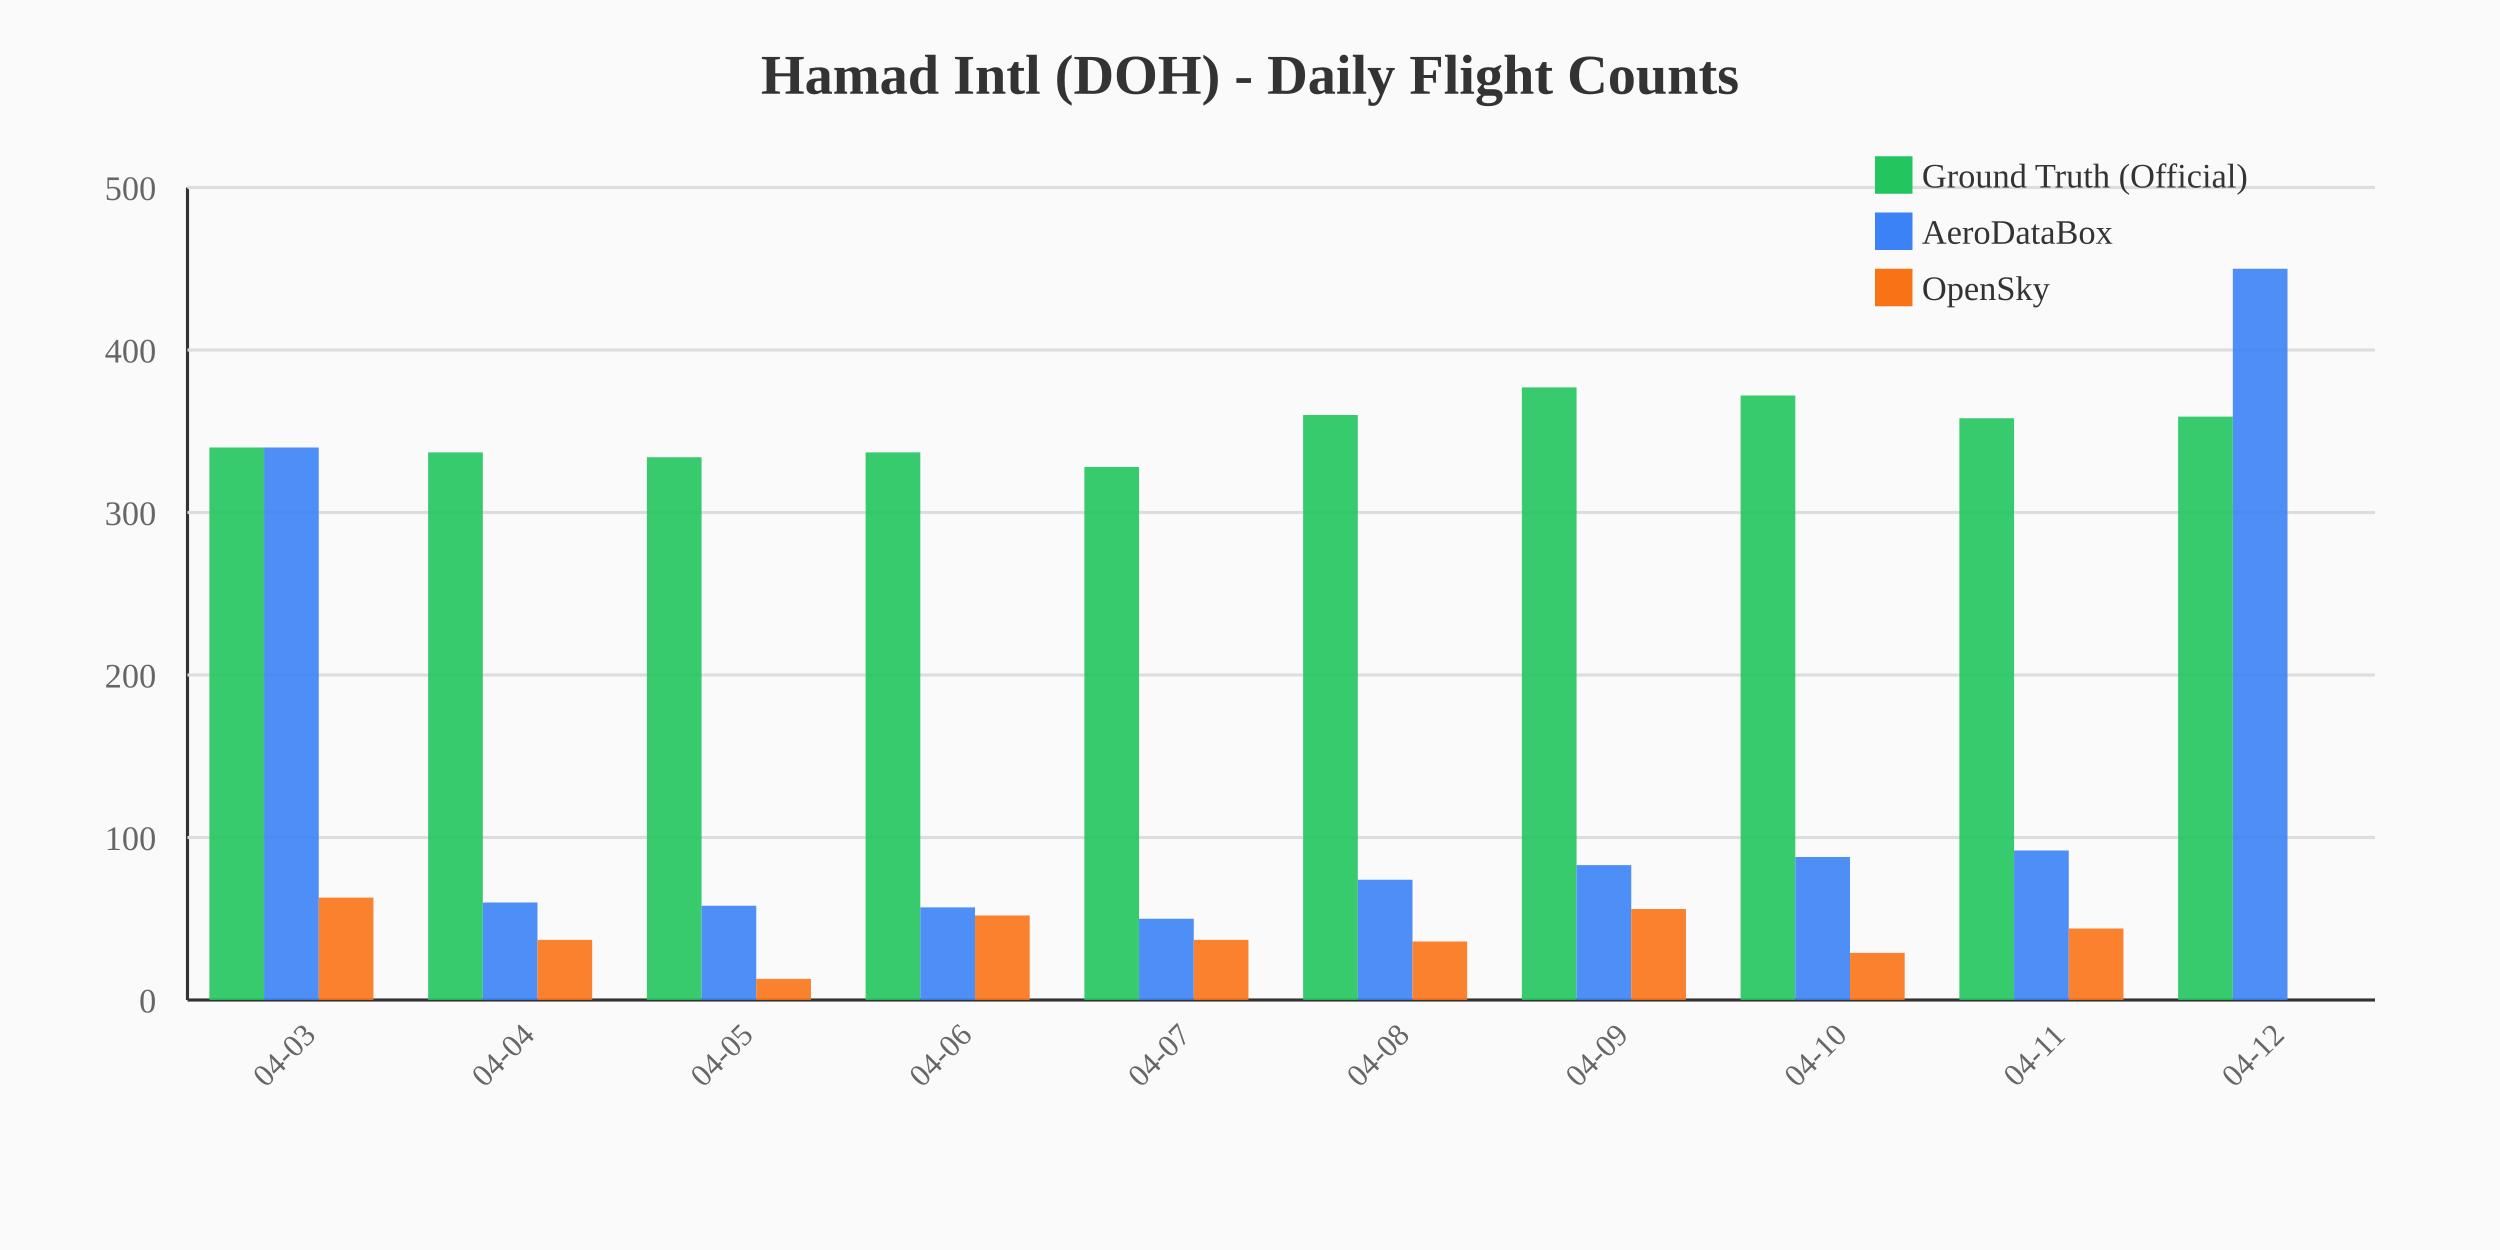
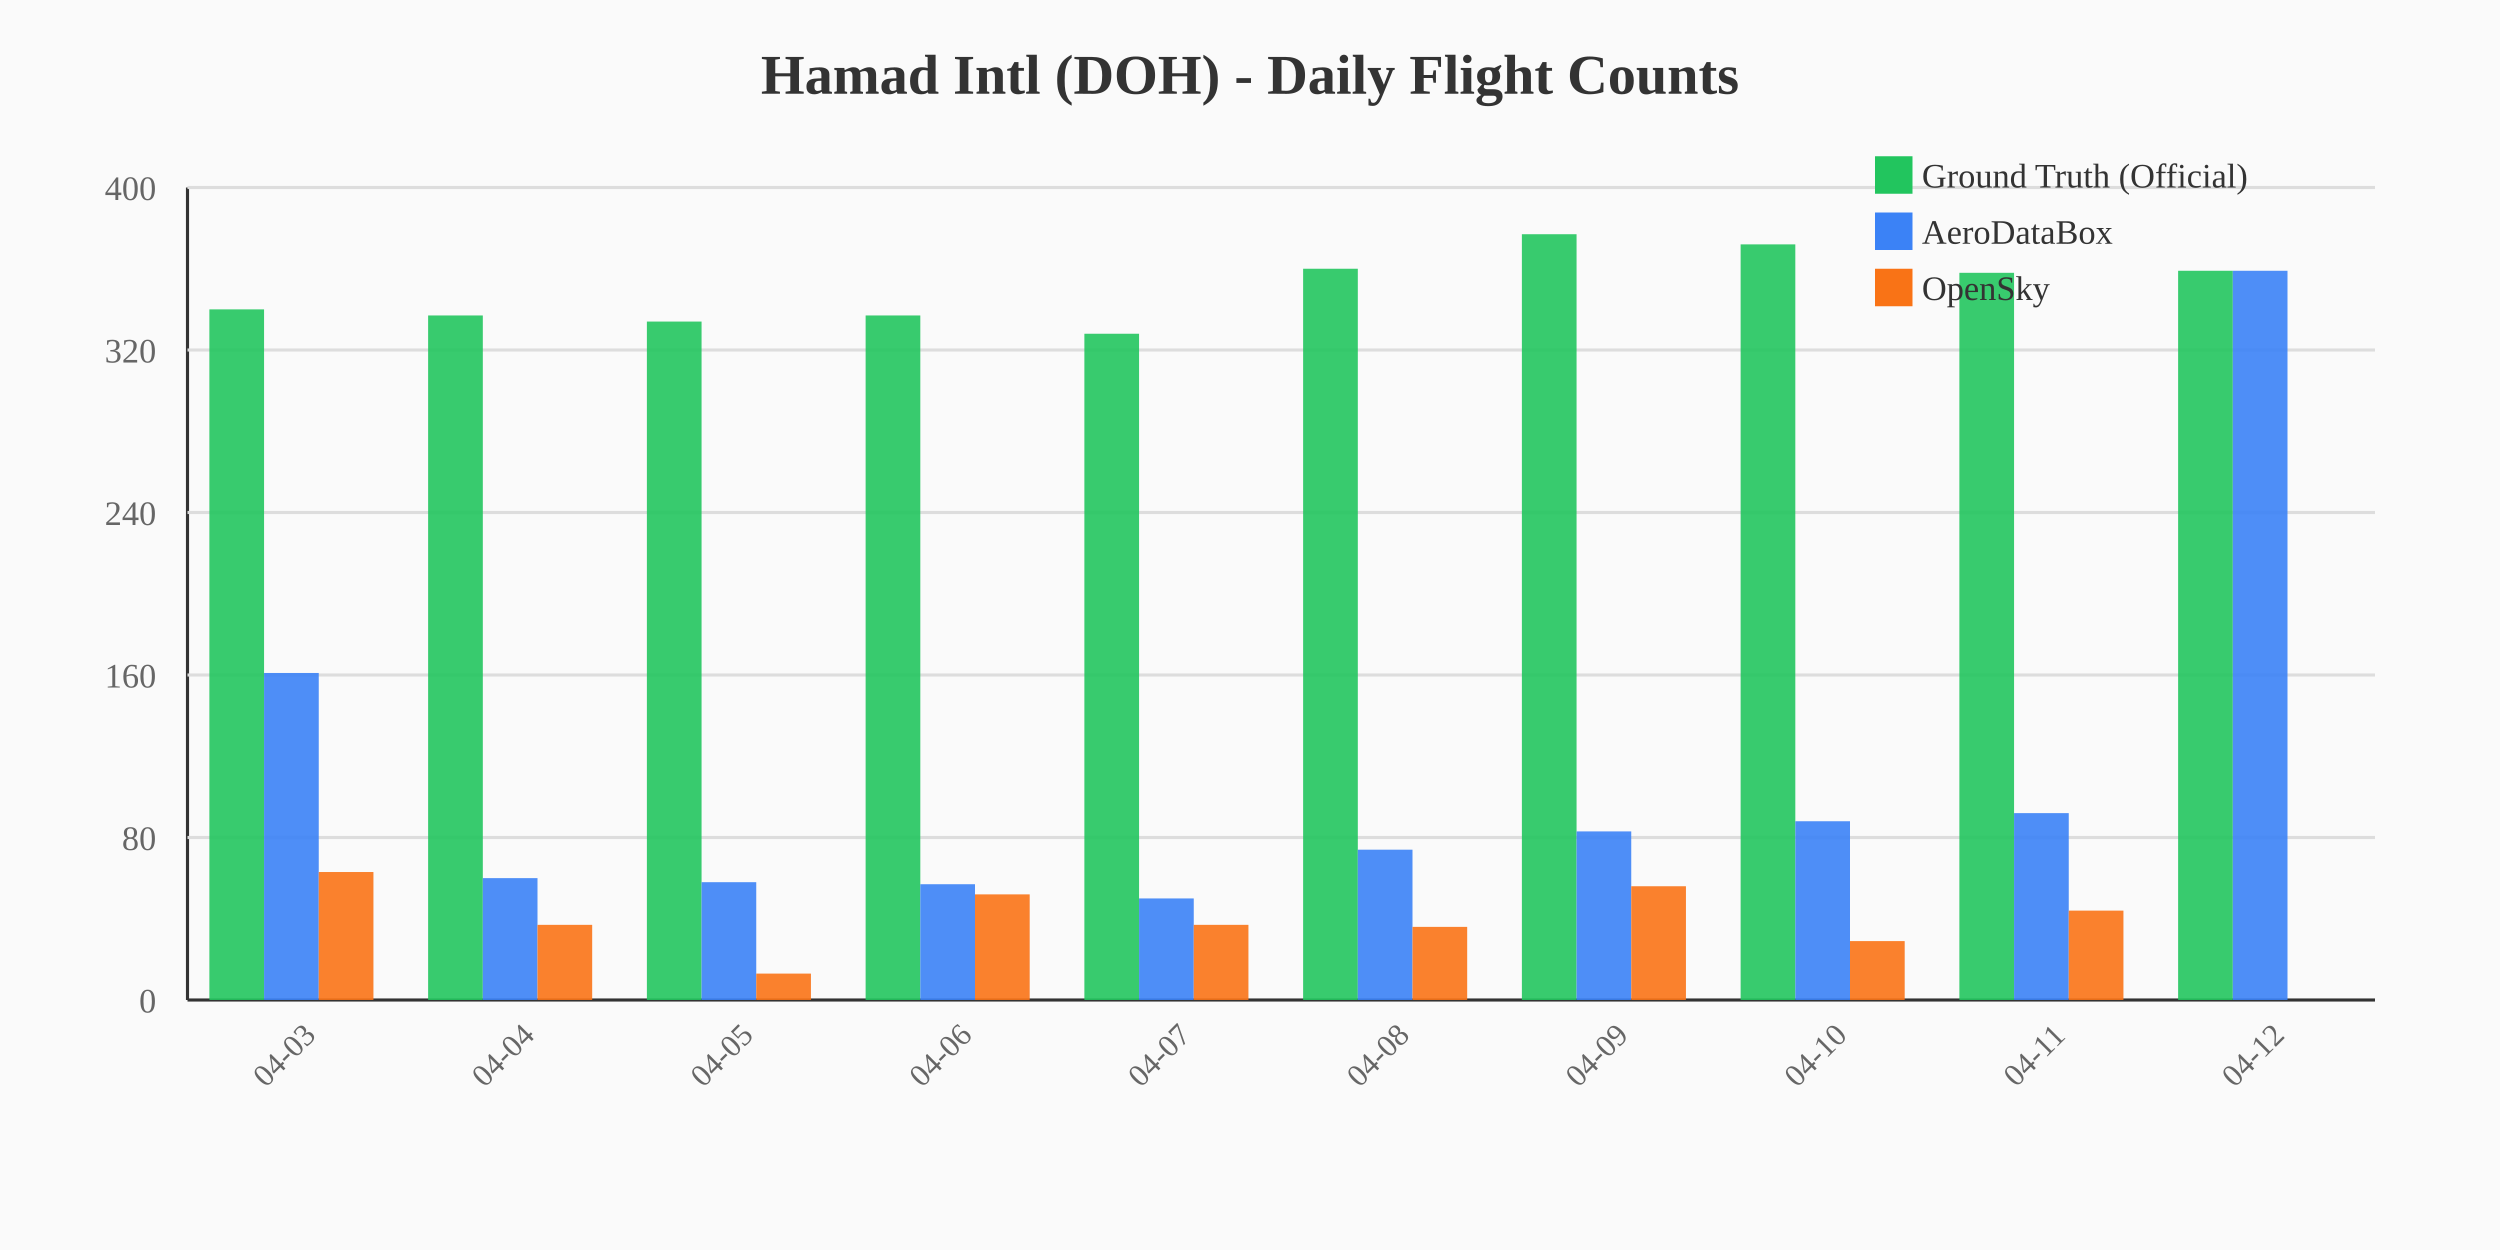
<svg xmlns="http://www.w3.org/2000/svg" width="800" height="400">
  <rect width="800" height="400" fill="#fafafa" />
  <text x="400" y="30" text-anchor="middle" font-size="18" font-weight="bold" fill="#333">Hamad Intl (DOH) - Daily Flight Counts</text>
  <line x1="60" y1="60" x2="60" y2="320" stroke="#333" stroke-width="1" />
  <text x="50" y="324" text-anchor="end" font-size="11" fill="#666">0</text>
-   <text x="50" y="272" text-anchor="end" font-size="11" fill="#666">100</text>
+   <text x="50" y="272" text-anchor="end" font-size="11" fill="#666">80</text>
  <line x1="60" y1="268" x2="760" y2="268" stroke="#ddd" stroke-width="1" />
-   <text x="50" y="220" text-anchor="end" font-size="11" fill="#666">200</text>
+   <text x="50" y="220" text-anchor="end" font-size="11" fill="#666">160</text>
  <line x1="60" y1="216" x2="760" y2="216" stroke="#ddd" stroke-width="1" />
-   <text x="50" y="168" text-anchor="end" font-size="11" fill="#666">300</text>
+   <text x="50" y="168" text-anchor="end" font-size="11" fill="#666">240</text>
  <line x1="60" y1="164" x2="760" y2="164" stroke="#ddd" stroke-width="1" />
-   <text x="50" y="116" text-anchor="end" font-size="11" fill="#666">400</text>
+   <text x="50" y="116" text-anchor="end" font-size="11" fill="#666">320</text>
  <line x1="60" y1="112" x2="760" y2="112" stroke="#ddd" stroke-width="1" />
-   <text x="50" y="64" text-anchor="end" font-size="11" fill="#666">500</text>
+   <text x="50" y="64" text-anchor="end" font-size="11" fill="#666">400</text>
  <line x1="60" y1="60" x2="760" y2="60" stroke="#ddd" stroke-width="1" />
  <line x1="60" y1="320" x2="760" y2="320" stroke="#333" stroke-width="1" />
-   <rect x="67" y="143.2" width="17.5" height="176.8" fill="#22c55e" opacity="0.9" />
-   <rect x="84.5" y="143.2" width="17.5" height="176.8" fill="#3b82f6" opacity="0.9" />
-   <rect x="102" y="287.24" width="17.5" height="32.76" fill="#f97316" opacity="0.9" />
+   <rect x="67" y="99" width="17.5" height="221" fill="#22c55e" opacity="0.9" />
+   <rect x="84.5" y="215.35" width="17.5" height="104.65" fill="#3b82f6" opacity="0.9" />
+   <rect x="102" y="279.05" width="17.5" height="40.95" fill="#f97316" opacity="0.9" />
  <text x="93.25" y="340" text-anchor="middle" font-size="10" fill="#666" transform="rotate(-45, 93.25, 340)">04-03</text>
-   <rect x="137" y="144.76" width="17.5" height="175.24" fill="#22c55e" opacity="0.9" />
-   <rect x="154.5" y="288.8" width="17.5" height="31.2" fill="#3b82f6" opacity="0.9" />
-   <rect x="172" y="300.76" width="17.5" height="19.24" fill="#f97316" opacity="0.9" />
+   <rect x="137" y="100.95" width="17.5" height="219.05" fill="#22c55e" opacity="0.9" />
+   <rect x="154.5" y="281" width="17.5" height="39" fill="#3b82f6" opacity="0.9" />
+   <rect x="172" y="295.95" width="17.5" height="24.05" fill="#f97316" opacity="0.9" />
  <text x="163.25" y="340" text-anchor="middle" font-size="10" fill="#666" transform="rotate(-45, 163.25, 340)">04-04</text>
-   <rect x="207" y="146.32" width="17.5" height="173.68" fill="#22c55e" opacity="0.9" />
-   <rect x="224.5" y="289.84" width="17.5" height="30.16" fill="#3b82f6" opacity="0.9" />
-   <rect x="242" y="313.24" width="17.5" height="6.76" fill="#f97316" opacity="0.9" />
+   <rect x="207" y="102.9" width="17.5" height="217.1" fill="#22c55e" opacity="0.9" />
+   <rect x="224.5" y="282.3" width="17.5" height="37.7" fill="#3b82f6" opacity="0.9" />
+   <rect x="242" y="311.55" width="17.5" height="8.45" fill="#f97316" opacity="0.9" />
  <text x="233.25" y="340" text-anchor="middle" font-size="10" fill="#666" transform="rotate(-45, 233.25, 340)">04-05</text>
-   <rect x="277" y="144.76" width="17.5" height="175.24" fill="#22c55e" opacity="0.9" />
-   <rect x="294.5" y="290.36" width="17.5" height="29.64" fill="#3b82f6" opacity="0.9" />
-   <rect x="312" y="292.96" width="17.5" height="27.04" fill="#f97316" opacity="0.9" />
+   <rect x="277" y="100.95" width="17.5" height="219.05" fill="#22c55e" opacity="0.9" />
+   <rect x="294.5" y="282.95" width="17.5" height="37.05" fill="#3b82f6" opacity="0.9" />
+   <rect x="312" y="286.2" width="17.5" height="33.8" fill="#f97316" opacity="0.9" />
  <text x="303.25" y="340" text-anchor="middle" font-size="10" fill="#666" transform="rotate(-45, 303.25, 340)">04-06</text>
-   <rect x="347" y="149.44" width="17.5" height="170.56" fill="#22c55e" opacity="0.9" />
-   <rect x="364.5" y="294" width="17.5" height="26" fill="#3b82f6" opacity="0.9" />
-   <rect x="382" y="300.76" width="17.5" height="19.24" fill="#f97316" opacity="0.9" />
+   <rect x="347" y="106.8" width="17.5" height="213.2" fill="#22c55e" opacity="0.9" />
+   <rect x="364.5" y="287.5" width="17.5" height="32.5" fill="#3b82f6" opacity="0.9" />
+   <rect x="382" y="295.95" width="17.5" height="24.05" fill="#f97316" opacity="0.9" />
  <text x="373.25" y="340" text-anchor="middle" font-size="10" fill="#666" transform="rotate(-45, 373.25, 340)">04-07</text>
-   <rect x="417" y="132.8" width="17.5" height="187.2" fill="#22c55e" opacity="0.9" />
-   <rect x="434.5" y="281.52" width="17.5" height="38.48" fill="#3b82f6" opacity="0.9" />
-   <rect x="452" y="301.28" width="17.5" height="18.72" fill="#f97316" opacity="0.9" />
+   <rect x="417" y="86" width="17.5" height="234" fill="#22c55e" opacity="0.9" />
+   <rect x="434.5" y="271.9" width="17.5" height="48.1" fill="#3b82f6" opacity="0.9" />
+   <rect x="452" y="296.6" width="17.5" height="23.4" fill="#f97316" opacity="0.9" />
  <text x="443.25" y="340" text-anchor="middle" font-size="10" fill="#666" transform="rotate(-45, 443.25, 340)">04-08</text>
-   <rect x="487" y="123.96" width="17.5" height="196.04" fill="#22c55e" opacity="0.9" />
-   <rect x="504.5" y="276.84" width="17.5" height="43.16" fill="#3b82f6" opacity="0.9" />
-   <rect x="522" y="290.88" width="17.5" height="29.12" fill="#f97316" opacity="0.9" />
+   <rect x="487" y="74.95" width="17.5" height="245.05" fill="#22c55e" opacity="0.9" />
+   <rect x="504.5" y="266.05" width="17.5" height="53.95" fill="#3b82f6" opacity="0.9" />
+   <rect x="522" y="283.6" width="17.5" height="36.4" fill="#f97316" opacity="0.9" />
  <text x="513.25" y="340" text-anchor="middle" font-size="10" fill="#666" transform="rotate(-45, 513.25, 340)">04-09</text>
-   <rect x="557" y="126.56" width="17.5" height="193.44" fill="#22c55e" opacity="0.9" />
-   <rect x="574.5" y="274.24" width="17.5" height="45.76" fill="#3b82f6" opacity="0.9" />
-   <rect x="592" y="304.92" width="17.5" height="15.08" fill="#f97316" opacity="0.9" />
+   <rect x="557" y="78.2" width="17.5" height="241.8" fill="#22c55e" opacity="0.9" />
+   <rect x="574.5" y="262.8" width="17.5" height="57.2" fill="#3b82f6" opacity="0.9" />
+   <rect x="592" y="301.15" width="17.5" height="18.85" fill="#f97316" opacity="0.9" />
  <text x="583.25" y="340" text-anchor="middle" font-size="10" fill="#666" transform="rotate(-45, 583.25, 340)">04-10</text>
-   <rect x="627" y="133.84" width="17.5" height="186.16" fill="#22c55e" opacity="0.9" />
-   <rect x="644.5" y="272.16" width="17.5" height="47.84" fill="#3b82f6" opacity="0.9" />
-   <rect x="662" y="297.12" width="17.5" height="22.88" fill="#f97316" opacity="0.9" />
+   <rect x="627" y="87.3" width="17.5" height="232.7" fill="#22c55e" opacity="0.9" />
+   <rect x="644.5" y="260.2" width="17.5" height="59.8" fill="#3b82f6" opacity="0.9" />
+   <rect x="662" y="291.4" width="17.5" height="28.6" fill="#f97316" opacity="0.9" />
  <text x="653.25" y="340" text-anchor="middle" font-size="10" fill="#666" transform="rotate(-45, 653.25, 340)">04-11</text>
-   <rect x="697" y="133.32" width="17.5" height="186.68" fill="#22c55e" opacity="0.9" />
-   <rect x="714.5" y="86" width="17.5" height="234" fill="#3b82f6" opacity="0.9" />
+   <rect x="697" y="86.65" width="17.5" height="233.35" fill="#22c55e" opacity="0.9" />
+   <rect x="714.5" y="86.65" width="17.5" height="233.35" fill="#3b82f6" opacity="0.9" />
  <text x="723.25" y="340" text-anchor="middle" font-size="10" fill="#666" transform="rotate(-45, 723.25, 340)">04-12</text>
  <rect x="600" y="50" width="12" height="12" fill="#22c55e" />
  <text x="615" y="60" font-size="11" fill="#333">Ground Truth (Official)</text>
  <rect x="600" y="68" width="12" height="12" fill="#3b82f6" />
  <text x="615" y="78" font-size="11" fill="#333">AeroDataBox</text>
  <rect x="600" y="86" width="12" height="12" fill="#f97316" />
  <text x="615" y="96" font-size="11" fill="#333">OpenSky</text>
</svg>
